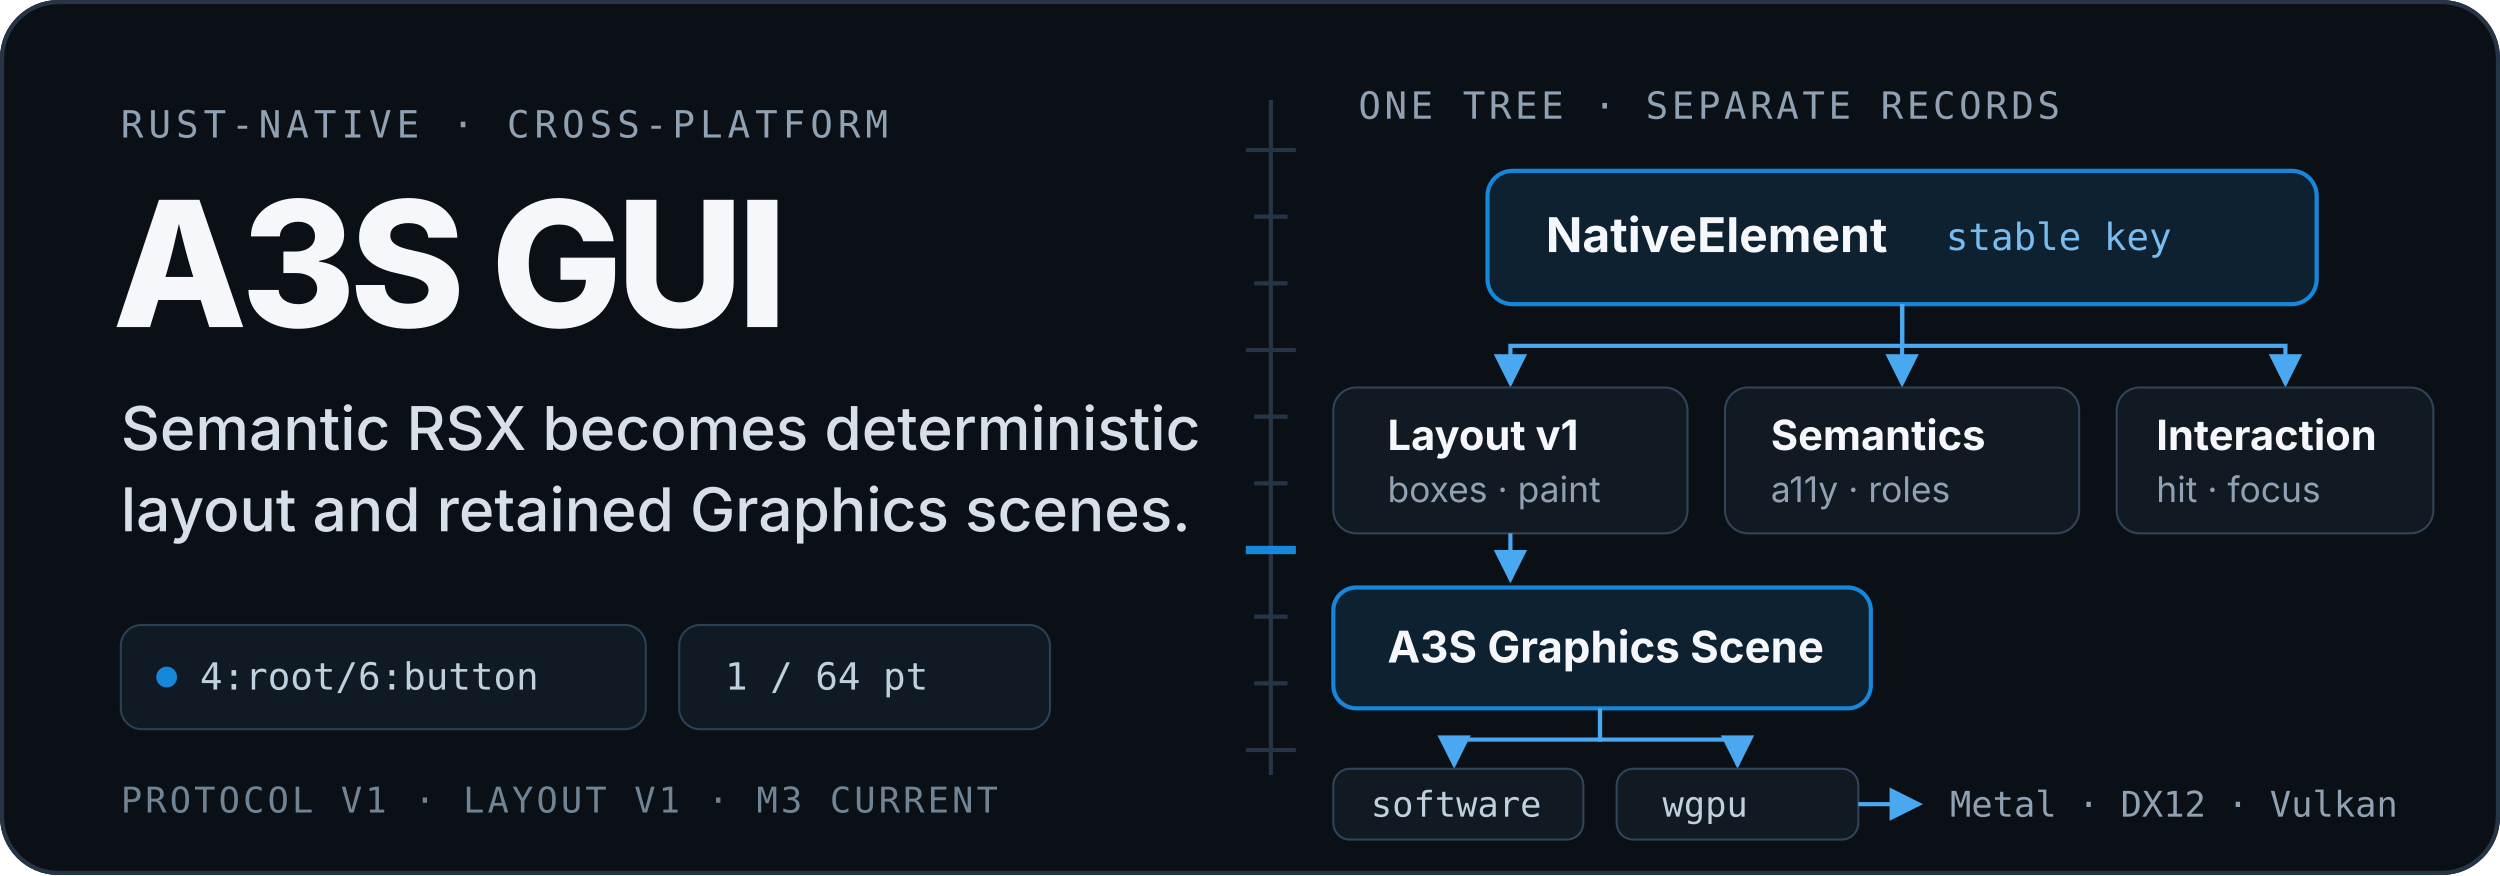
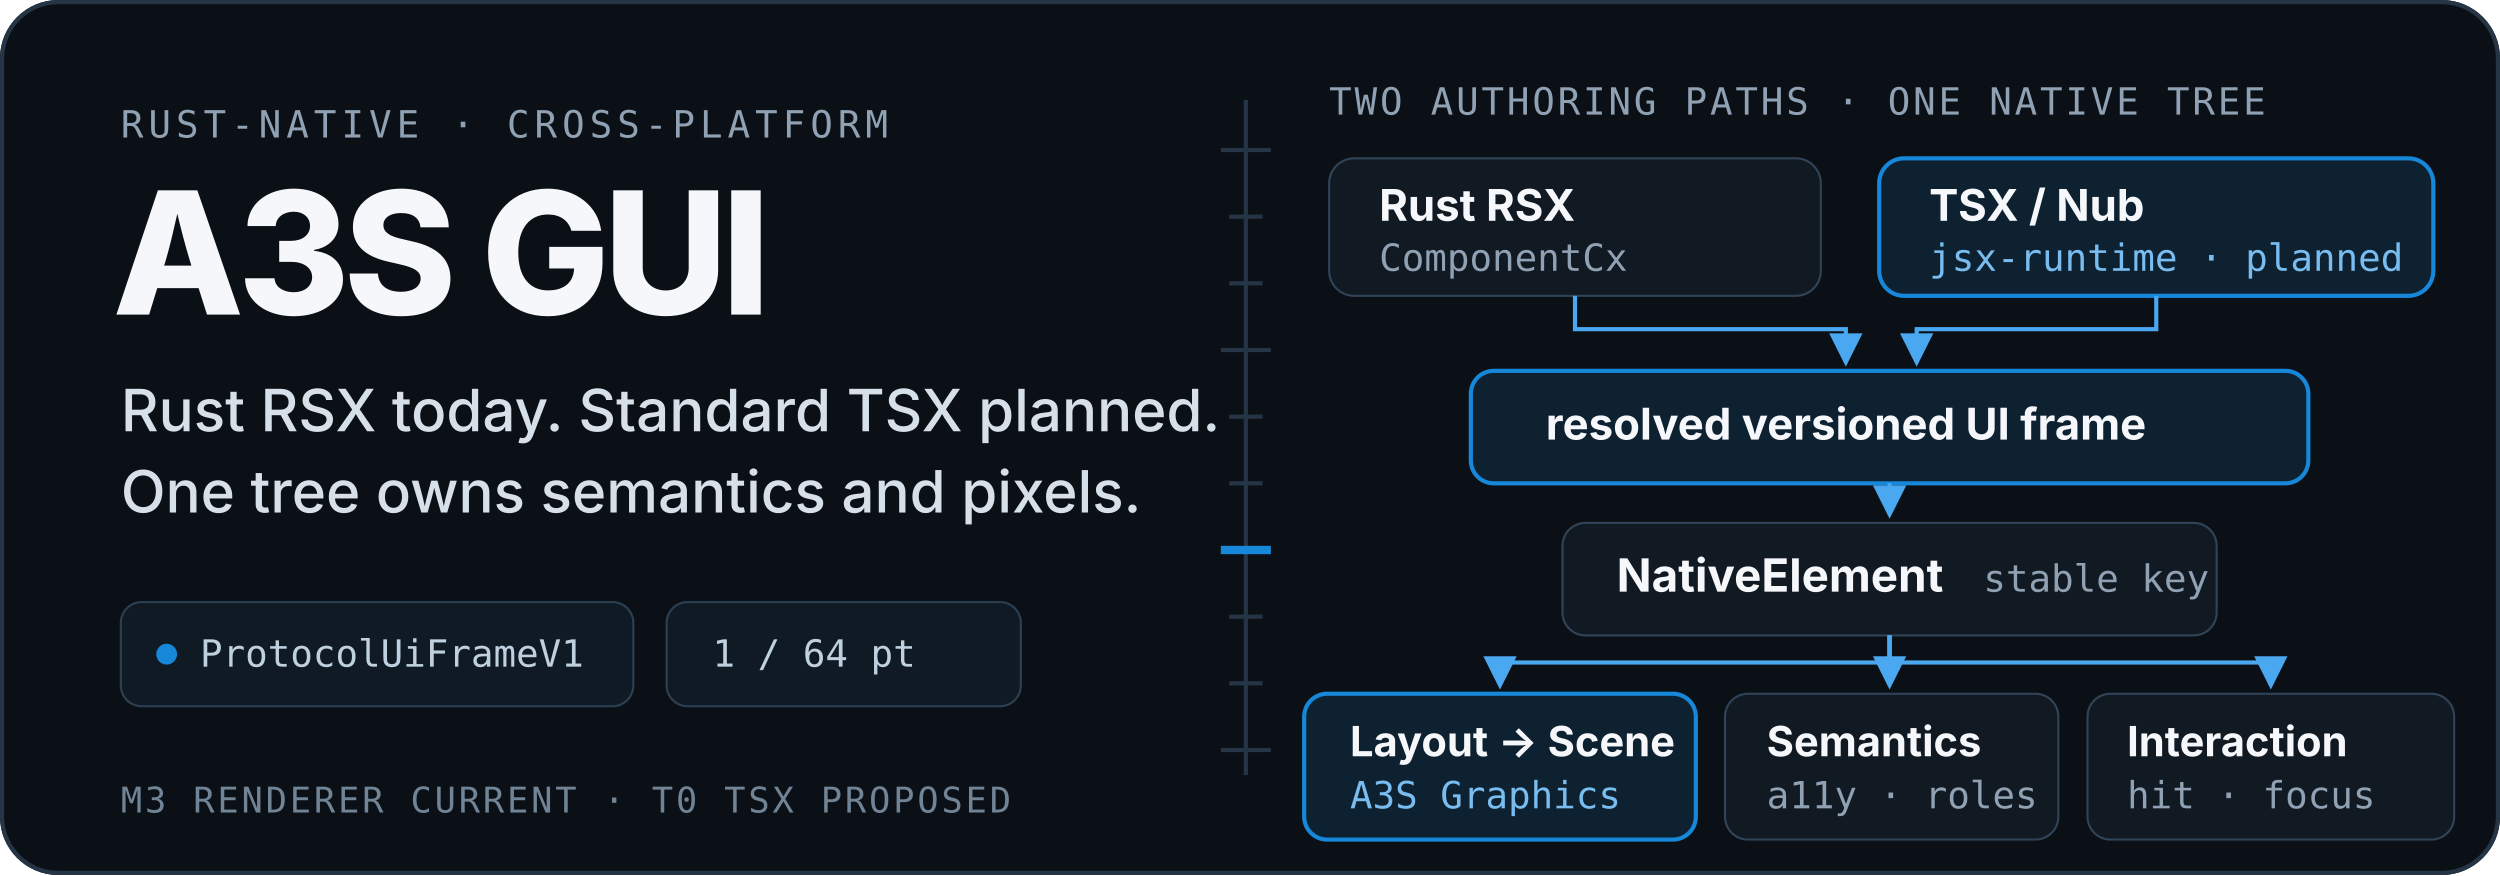
<svg xmlns="http://www.w3.org/2000/svg" width="1200" height="420" viewBox="0 0 1200 420" role="img" aria-labelledby="title desc">
  <defs>
    <marker id="arrow" markerWidth="8" markerHeight="8" refX="7" refY="4" orient="auto">
      <path d="M0 0L8 4L0 8Z" fill="#4AA8F0" />
    </marker>
  </defs>
  <rect width="1200" height="420" rx="28" fill="#0B1017" />
  <rect x="1" y="1" width="1198" height="418" rx="27" fill="none" stroke="#263545" stroke-width="2" />
  <g id="title-block" font-family="-apple-system, BlinkMacSystemFont, 'Segoe UI', 'PingFang SC', sans-serif">
    <text x="58" y="66" fill="#8FA1B2" font-family="ui-monospace, SFMono-Regular, Menlo, monospace" font-size="18" letter-spacing="2.4">RUST-NATIVE · CROSS-PLATFORM</text>
-     <text x="54" y="157" fill="#F5F7FA" font-size="84" font-weight="760" letter-spacing="-3">A3S GUI</text>
-     <text x="58" y="216" fill="#D7E0E8" font-size="29" font-weight="520">Semantic RSX becomes deterministic</text>
-     <text x="58" y="255" fill="#D7E0E8" font-size="29" font-weight="520">layout and retained Graphics scenes.</text>
-     <g transform="translate(58 300)" font-family="ui-monospace, SFMono-Regular, Menlo, monospace">
-       <rect width="252" height="50" rx="10" fill="#101A24" stroke="#2C4053" />
+     <text x="54" y="151" fill="#F5F7FA" font-size="82" font-weight="760" letter-spacing="-3">A3S GUI</text>
+     <text x="58" y="207" fill="#D7E0E8" font-size="28" font-weight="540">Rust RSX today. Standard TSX planned.</text>
+     <text x="58" y="246" fill="#D7E0E8" font-size="28" font-weight="540">One tree owns semantics and pixels.</text>
+     <g transform="translate(58 289)" font-family="ui-monospace, SFMono-Regular, Menlo, monospace">
+       <rect width="246" height="50" rx="10" fill="#101A24" stroke="#2C4053" />
      <circle cx="22" cy="25" r="5" fill="#1687D9" />
-       <text x="38" y="31" fill="#BFD0DE" font-size="18">4:root/6:button</text>
+       <text x="38" y="31" fill="#BFD0DE" font-size="18">ProtocolUiFrameV1</text>
    </g>
-     <g transform="translate(326 300)" font-family="ui-monospace, SFMono-Regular, Menlo, monospace">
-       <rect width="178" height="50" rx="10" fill="#101A24" stroke="#2C4053" />
+     <g transform="translate(320 289)" font-family="ui-monospace, SFMono-Regular, Menlo, monospace">
+       <rect width="170" height="50" rx="10" fill="#101A24" stroke="#2C4053" />
      <text x="22" y="31" fill="#BFD0DE" font-size="18">1 / 64 pt</text>
    </g>
-     <text x="58" y="390" fill="#718496" font-family="ui-monospace, SFMono-Regular, Menlo, monospace" font-size="17" letter-spacing="1.5">PROTOCOL V1  ·  LAYOUT V1  ·  M3 CURRENT</text>
+     <text x="58" y="390" fill="#718496" font-family="ui-monospace, SFMono-Regular, Menlo, monospace" font-size="17" letter-spacing="1.35">M3 RENDERER CURRENT  ·  T0 TSX PROPOSED</text>
  </g>
  <g id="quantization-ruler" stroke="#263545" stroke-width="2">
-     <path d="M610 48V372" />
-     <path d="M598 72H622M602 104H618M602 136H618M598 168H622M602 200H618M602 232H618M598 264H622M602 296H618M602 328H618M598 360H622" />
-     <path d="M598 264H622" stroke="#1687D9" stroke-width="4" />
+     <path d="M598 48V372" />
+     <path d="M586 72H610M590 104H606M590 136H606M586 168H610M590 200H606M590 232H606M586 264H610M590 296H606M590 328H606M586 360H610" />
+     <path d="M586 264H610" stroke="#1687D9" stroke-width="4" />
  </g>
  <g id="project-proof" font-family="-apple-system, BlinkMacSystemFont, 'Segoe UI', 'PingFang SC', sans-serif">
-     <text x="652" y="57" fill="#8FA1B2" font-family="ui-monospace, SFMono-Regular, Menlo, monospace" font-size="18" letter-spacing="1.7">ONE TREE · SEPARATE RECORDS</text>
-     <rect x="714" y="82" width="398" height="64" rx="12" fill="#0E2131" stroke="#1687D9" stroke-width="2" />
-     <text x="742" y="121" fill="#F5F7FA" font-size="23" font-weight="680">NativeElement</text>
-     <text x="934" y="120" fill="#79BDF0" font-family="ui-monospace, SFMono-Regular, Menlo, monospace" font-size="18">stable key</text>
+     <text x="638" y="55" fill="#8FA1B2" font-family="ui-monospace, SFMono-Regular, Menlo, monospace" font-size="18" letter-spacing="1.35">TWO AUTHORING PATHS · ONE NATIVE TREE</text>
+     <rect x="638" y="76" width="236" height="66" rx="12" fill="#111923" stroke="#314457" />
+     <text x="662" y="106" fill="#F5F7FA" font-size="21" font-weight="680">Rust RSX</text>
+     <text x="662" y="130" fill="#8FA1B2" font-family="ui-monospace, SFMono-Regular, Menlo, monospace" font-size="18">ComponentCx</text>
+     <rect x="902" y="76" width="266" height="66" rx="12" fill="#0E2131" stroke="#1687D9" stroke-width="2" />
+     <text x="926" y="106" fill="#F5F7FA" font-size="21" font-weight="680">TSX / Nub</text>
+     <text x="926" y="130" fill="#79BDF0" font-family="ui-monospace, SFMono-Regular, Menlo, monospace" font-size="18">jsx-runtime · planned</text>
    <g fill="none" stroke="#4AA8F0" stroke-width="2" marker-end="url(#arrow)">
-       <path d="M913 146V166H725V184" />
-       <path d="M913 146V184" />
-       <path d="M913 146V166H1097V184" />
+       <path d="M756 142V158H886V174" />
+       <path d="M1035 142V158H920V174" />
    </g>
-     <g id="parallel-records">
-       <rect x="640" y="186" width="170" height="70" rx="11" fill="#111923" stroke="#314457" />
-       <text x="666" y="216" fill="#F5F7FA" font-size="20" font-weight="650">Layout v1</text>
-       <text x="666" y="241" fill="#8FA1B2" font-size="17">boxes · paint</text>
-       <rect x="828" y="186" width="170" height="70" rx="11" fill="#111923" stroke="#314457" />
-       <text x="850" y="216" fill="#F5F7FA" font-size="20" font-weight="650">Semantics</text>
-       <text x="850" y="241" fill="#8FA1B2" font-size="17">a11y · roles</text>
-       <rect x="1016" y="186" width="152" height="70" rx="11" fill="#111923" stroke="#314457" />
-       <text x="1035" y="216" fill="#F5F7FA" font-size="20" font-weight="650">Interaction</text>
-       <text x="1035" y="241" fill="#8FA1B2" font-size="17">hit · focus</text>
+     <rect x="706" y="178" width="402" height="54" rx="11" fill="#0E2131" stroke="#1687D9" stroke-width="2" />
+     <text x="742" y="211" fill="#F5F7FA" font-size="21" font-weight="680">resolved versioned UI frame</text>
+     <path d="M907 232V247" fill="none" stroke="#4AA8F0" stroke-width="2" marker-end="url(#arrow)" />
+     <rect x="750" y="251" width="314" height="54" rx="11" fill="#111923" stroke="#314457" />
+     <text x="776" y="284" fill="#F5F7FA" font-size="22" font-weight="680">NativeElement</text>
+     <text x="952" y="284" fill="#8FA1B2" font-family="ui-monospace, SFMono-Regular, Menlo, monospace" font-size="18">stable key</text>
+     <g fill="none" stroke="#4AA8F0" stroke-width="2" marker-end="url(#arrow)">
+       <path d="M907 305V318H720V329" />
+       <path d="M907 305V329" />
+       <path d="M907 305V318H1090V329" />
    </g>
-     <path d="M725 256V278" fill="none" stroke="#4AA8F0" stroke-width="2" marker-end="url(#arrow)" />
-     <rect x="640" y="282" width="258" height="58" rx="11" fill="#0E2131" stroke="#1687D9" stroke-width="2" />
-     <text x="666" y="318" fill="#F5F7FA" font-size="21" font-weight="680">A3S Graphics Scene</text>
-     <g fill="none" stroke="#4AA8F0" stroke-width="2" marker-end="url(#arrow)">
-       <path d="M768 340V355H698V367" />
-       <path d="M768 340V355H834V367" />
-     </g>
-     <rect x="640" y="369" width="120" height="34" rx="8" fill="#111923" stroke="#314457" />
-     <text x="658" y="392" fill="#BFD0DE" font-family="ui-monospace, SFMono-Regular, Menlo, monospace" font-size="17">software</text>
-     <rect x="776" y="369" width="116" height="34" rx="8" fill="#111923" stroke="#314457" />
-     <text x="798" y="392" fill="#BFD0DE" font-family="ui-monospace, SFMono-Regular, Menlo, monospace" font-size="17">wgpu</text>
-     <path d="M892 386H921" fill="none" stroke="#4AA8F0" stroke-width="2" marker-end="url(#arrow)" />
-     <text x="936" y="392" fill="#8FA1B2" font-family="ui-monospace, SFMono-Regular, Menlo, monospace" font-size="17">Metal · DX12 · Vulkan</text>
+     <rect x="626" y="333" width="188" height="70" rx="11" fill="#0E2131" stroke="#1687D9" stroke-width="2" />
+     <text x="648" y="363" fill="#F5F7FA" font-size="20" font-weight="680">Layout → Scene</text>
+     <text x="648" y="388" fill="#79BDF0" font-family="ui-monospace, SFMono-Regular, Menlo, monospace" font-size="18">A3S Graphics</text>
+     <rect x="828" y="333" width="160" height="70" rx="11" fill="#111923" stroke="#314457" />
+     <text x="848" y="363" fill="#F5F7FA" font-size="20" font-weight="680">Semantics</text>
+     <text x="848" y="388" fill="#8FA1B2" font-family="ui-monospace, SFMono-Regular, Menlo, monospace" font-size="18">a11y · roles</text>
+     <rect x="1002" y="333" width="176" height="70" rx="11" fill="#111923" stroke="#314457" />
+     <text x="1021" y="363" fill="#F5F7FA" font-size="20" font-weight="680">Interaction</text>
+     <text x="1021" y="388" fill="#8FA1B2" font-family="ui-monospace, SFMono-Regular, Menlo, monospace" font-size="18">hit · focus</text>
  </g>
</svg>
